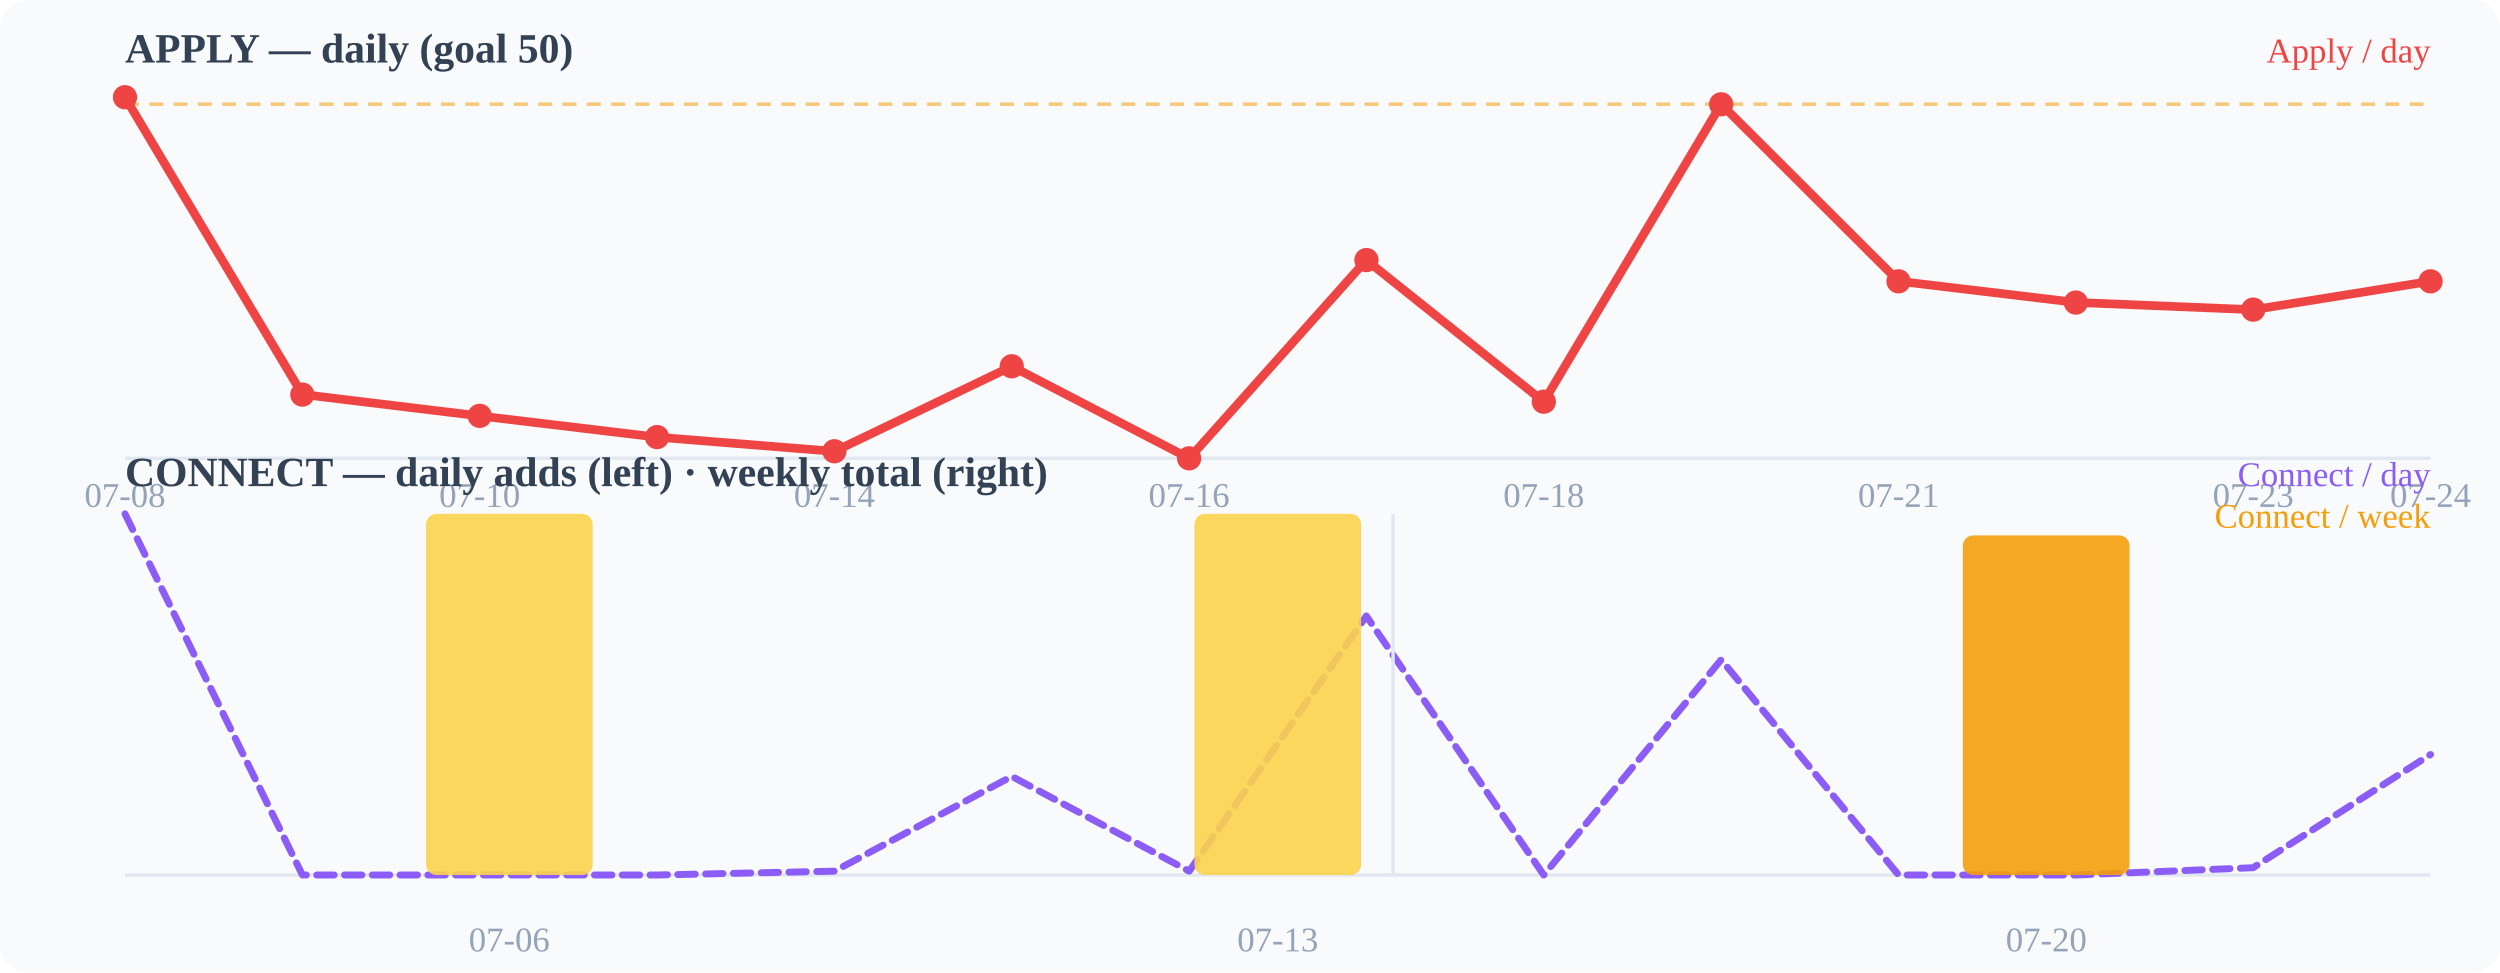
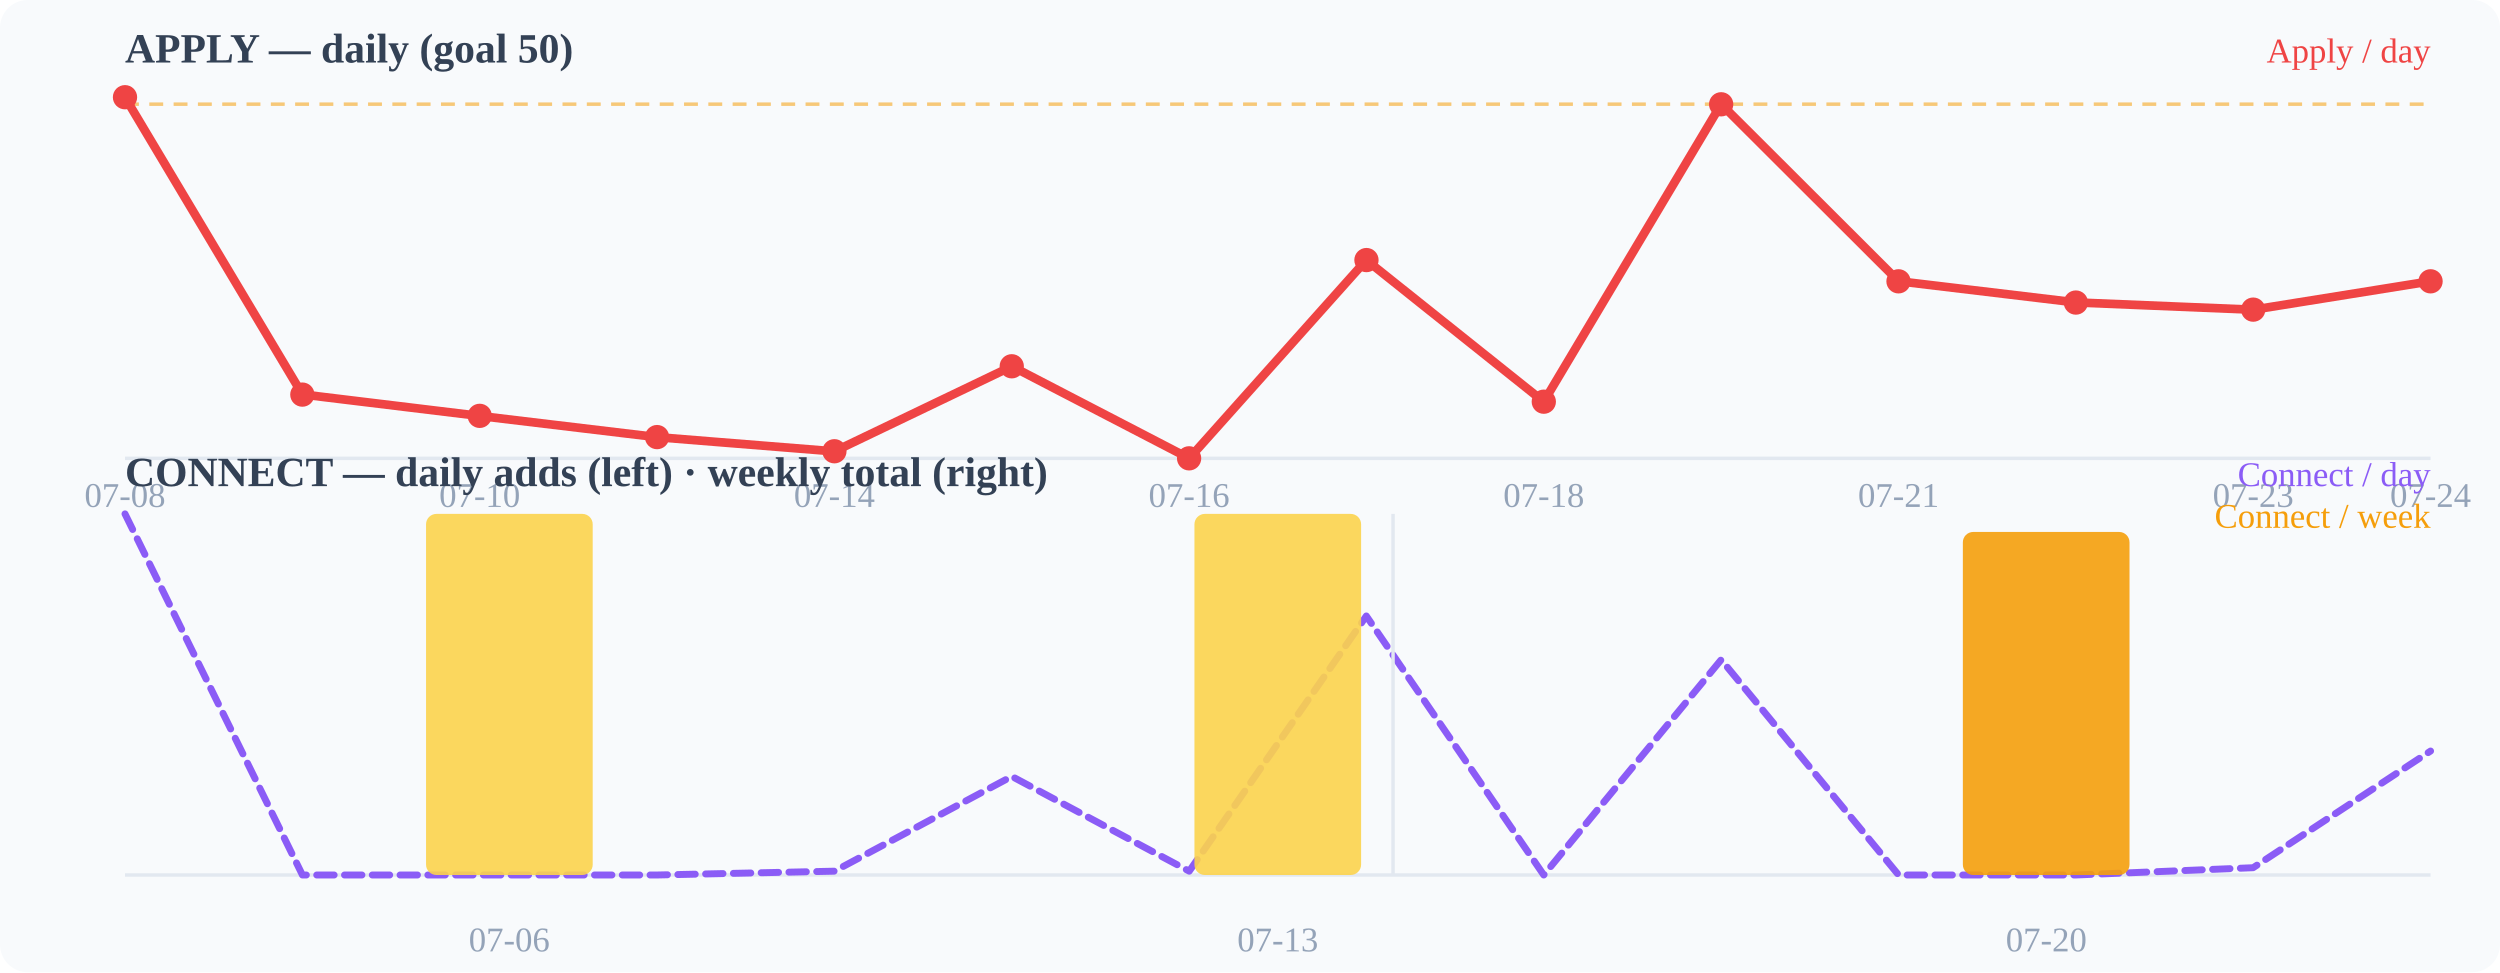
<svg xmlns="http://www.w3.org/2000/svg" width="720" height="280" viewBox="0 0 720 280">
  <rect width="720" height="280" fill="#f8fafc" rx="8" />
  <text x="36" y="18" font-size="12" font-weight="600" fill="#334155">APPLY — daily (goal 50)</text>
  <line x1="36" y1="132" x2="700" y2="132" stroke="#e2e8f0" stroke-width="1" />
  <line x1="36" y1="30.0" x2="700" y2="30.0" stroke="#f59e0b" stroke-width="1" stroke-dasharray="4 3" opacity="0.55" />
  <polyline points="36.0,28.0 87.1,113.6 138.2,119.8 189.2,125.9 240.3,130.0 291.4,105.5 342.5,132.0 393.5,74.9 444.6,115.7 495.7,30.0 546.8,81.0 597.8,87.1 648.9,89.2 700.0,81.0" fill="none" stroke="#ef4444" stroke-width="2.5" stroke-linecap="round" stroke-linejoin="round" />
  <circle cx="36" cy="28" r="3.5" fill="#ef4444" />
  <circle cx="87.077" cy="113.647" r="3.5" fill="#ef4444" />
  <circle cx="138.154" cy="119.765" r="3.5" fill="#ef4444" />
  <circle cx="189.231" cy="125.882" r="3.5" fill="#ef4444" />
  <circle cx="240.308" cy="129.961" r="3.5" fill="#ef4444" />
  <circle cx="291.385" cy="105.49" r="3.5" fill="#ef4444" />
  <circle cx="342.462" cy="132" r="3.5" fill="#ef4444" />
  <circle cx="393.538" cy="74.902" r="3.5" fill="#ef4444" />
  <circle cx="444.615" cy="115.686" r="3.5" fill="#ef4444" />
  <circle cx="495.692" cy="30.039" r="3.5" fill="#ef4444" />
  <circle cx="546.769" cy="81.02" r="3.5" fill="#ef4444" />
  <circle cx="597.846" cy="87.137" r="3.5" fill="#ef4444" />
  <circle cx="648.923" cy="89.176" r="3.5" fill="#ef4444" />
  <circle cx="700" cy="81.02" r="3.5" fill="#ef4444" />
  <text x="36" y="146" font-size="10" fill="#94a3b8" text-anchor="middle">07-08</text>
  <text x="138.154" y="146" font-size="10" fill="#94a3b8" text-anchor="middle">07-10</text>
  <text x="240.308" y="146" font-size="10" fill="#94a3b8" text-anchor="middle">07-14</text>
  <text x="342.462" y="146" font-size="10" fill="#94a3b8" text-anchor="middle">07-16</text>
  <text x="444.615" y="146" font-size="10" fill="#94a3b8" text-anchor="middle">07-18</text>
  <text x="546.769" y="146" font-size="10" fill="#94a3b8" text-anchor="middle">07-21</text>
  <text x="648.923" y="146" font-size="10" fill="#94a3b8" text-anchor="middle">07-23</text>
  <text x="700" y="146" font-size="10" fill="#94a3b8" text-anchor="middle">07-24</text>
  <text x="36" y="140" font-size="12" font-weight="600" fill="#334155">CONNECT — daily adds (left) · weekly total (right)</text>
  <line x1="36" y1="252" x2="700" y2="252" stroke="#e2e8f0" stroke-width="1" />
-   <polyline points="36.0,148.0 87.1,252.0 138.2,252.0 189.2,252.0 240.3,250.9 291.4,223.6 342.5,250.9 393.5,177.4 444.6,252.0 495.7,190.0 546.8,252.0 597.8,252.0 648.9,249.9 700.0,217.3" fill="none" stroke="#8b5cf6" stroke-width="2" stroke-linecap="round" stroke-linejoin="round" stroke-dasharray="5 3" />
+   <polyline points="36.0,148.0 87.1,252.0 138.2,252.0 189.2,252.0 240.3,250.9 291.4,223.6 342.5,250.9 393.5,177.4 444.6,252.0 495.7,190.0 546.8,252.0 597.8,252.0 648.9,249.9 700.0,216.3" fill="none" stroke="#8b5cf6" stroke-width="2" stroke-linecap="round" stroke-linejoin="round" stroke-dasharray="5 3" />
  <rect x="122.7" y="148.0" width="48" height="104.0" rx="3" fill="#fcd34d" opacity="0.9" />
  <rect x="344.0" y="148.0" width="48" height="104.0" rx="3" fill="#fcd34d" opacity="0.9" />
-   <rect x="565.3" y="154.2" width="48" height="97.8" rx="3" fill="#f59e0b" opacity="0.9" />
+   <rect x="565.3" y="153.2" width="48" height="98.8" rx="3" fill="#f59e0b" opacity="0.9" />
  <line x1="401.2" y1="148" x2="401.2" y2="252" stroke="#e2e8f0" stroke-width="1" />
  <text x="146.667" y="274" font-size="10" fill="#94a3b8" text-anchor="middle">07-06</text>
  <text x="368" y="274" font-size="10" fill="#94a3b8" text-anchor="middle">07-13</text>
  <text x="589.333" y="274" font-size="10" fill="#94a3b8" text-anchor="middle">07-20</text>
  <text x="700" y="18" font-size="10" fill="#ef4444" text-anchor="end">Apply / day</text>
  <text x="700" y="140" font-size="10" fill="#8b5cf6" text-anchor="end">Connect / day</text>
  <text x="700" y="152" font-size="10" fill="#f59e0b" text-anchor="end">Connect / week</text>
</svg>
